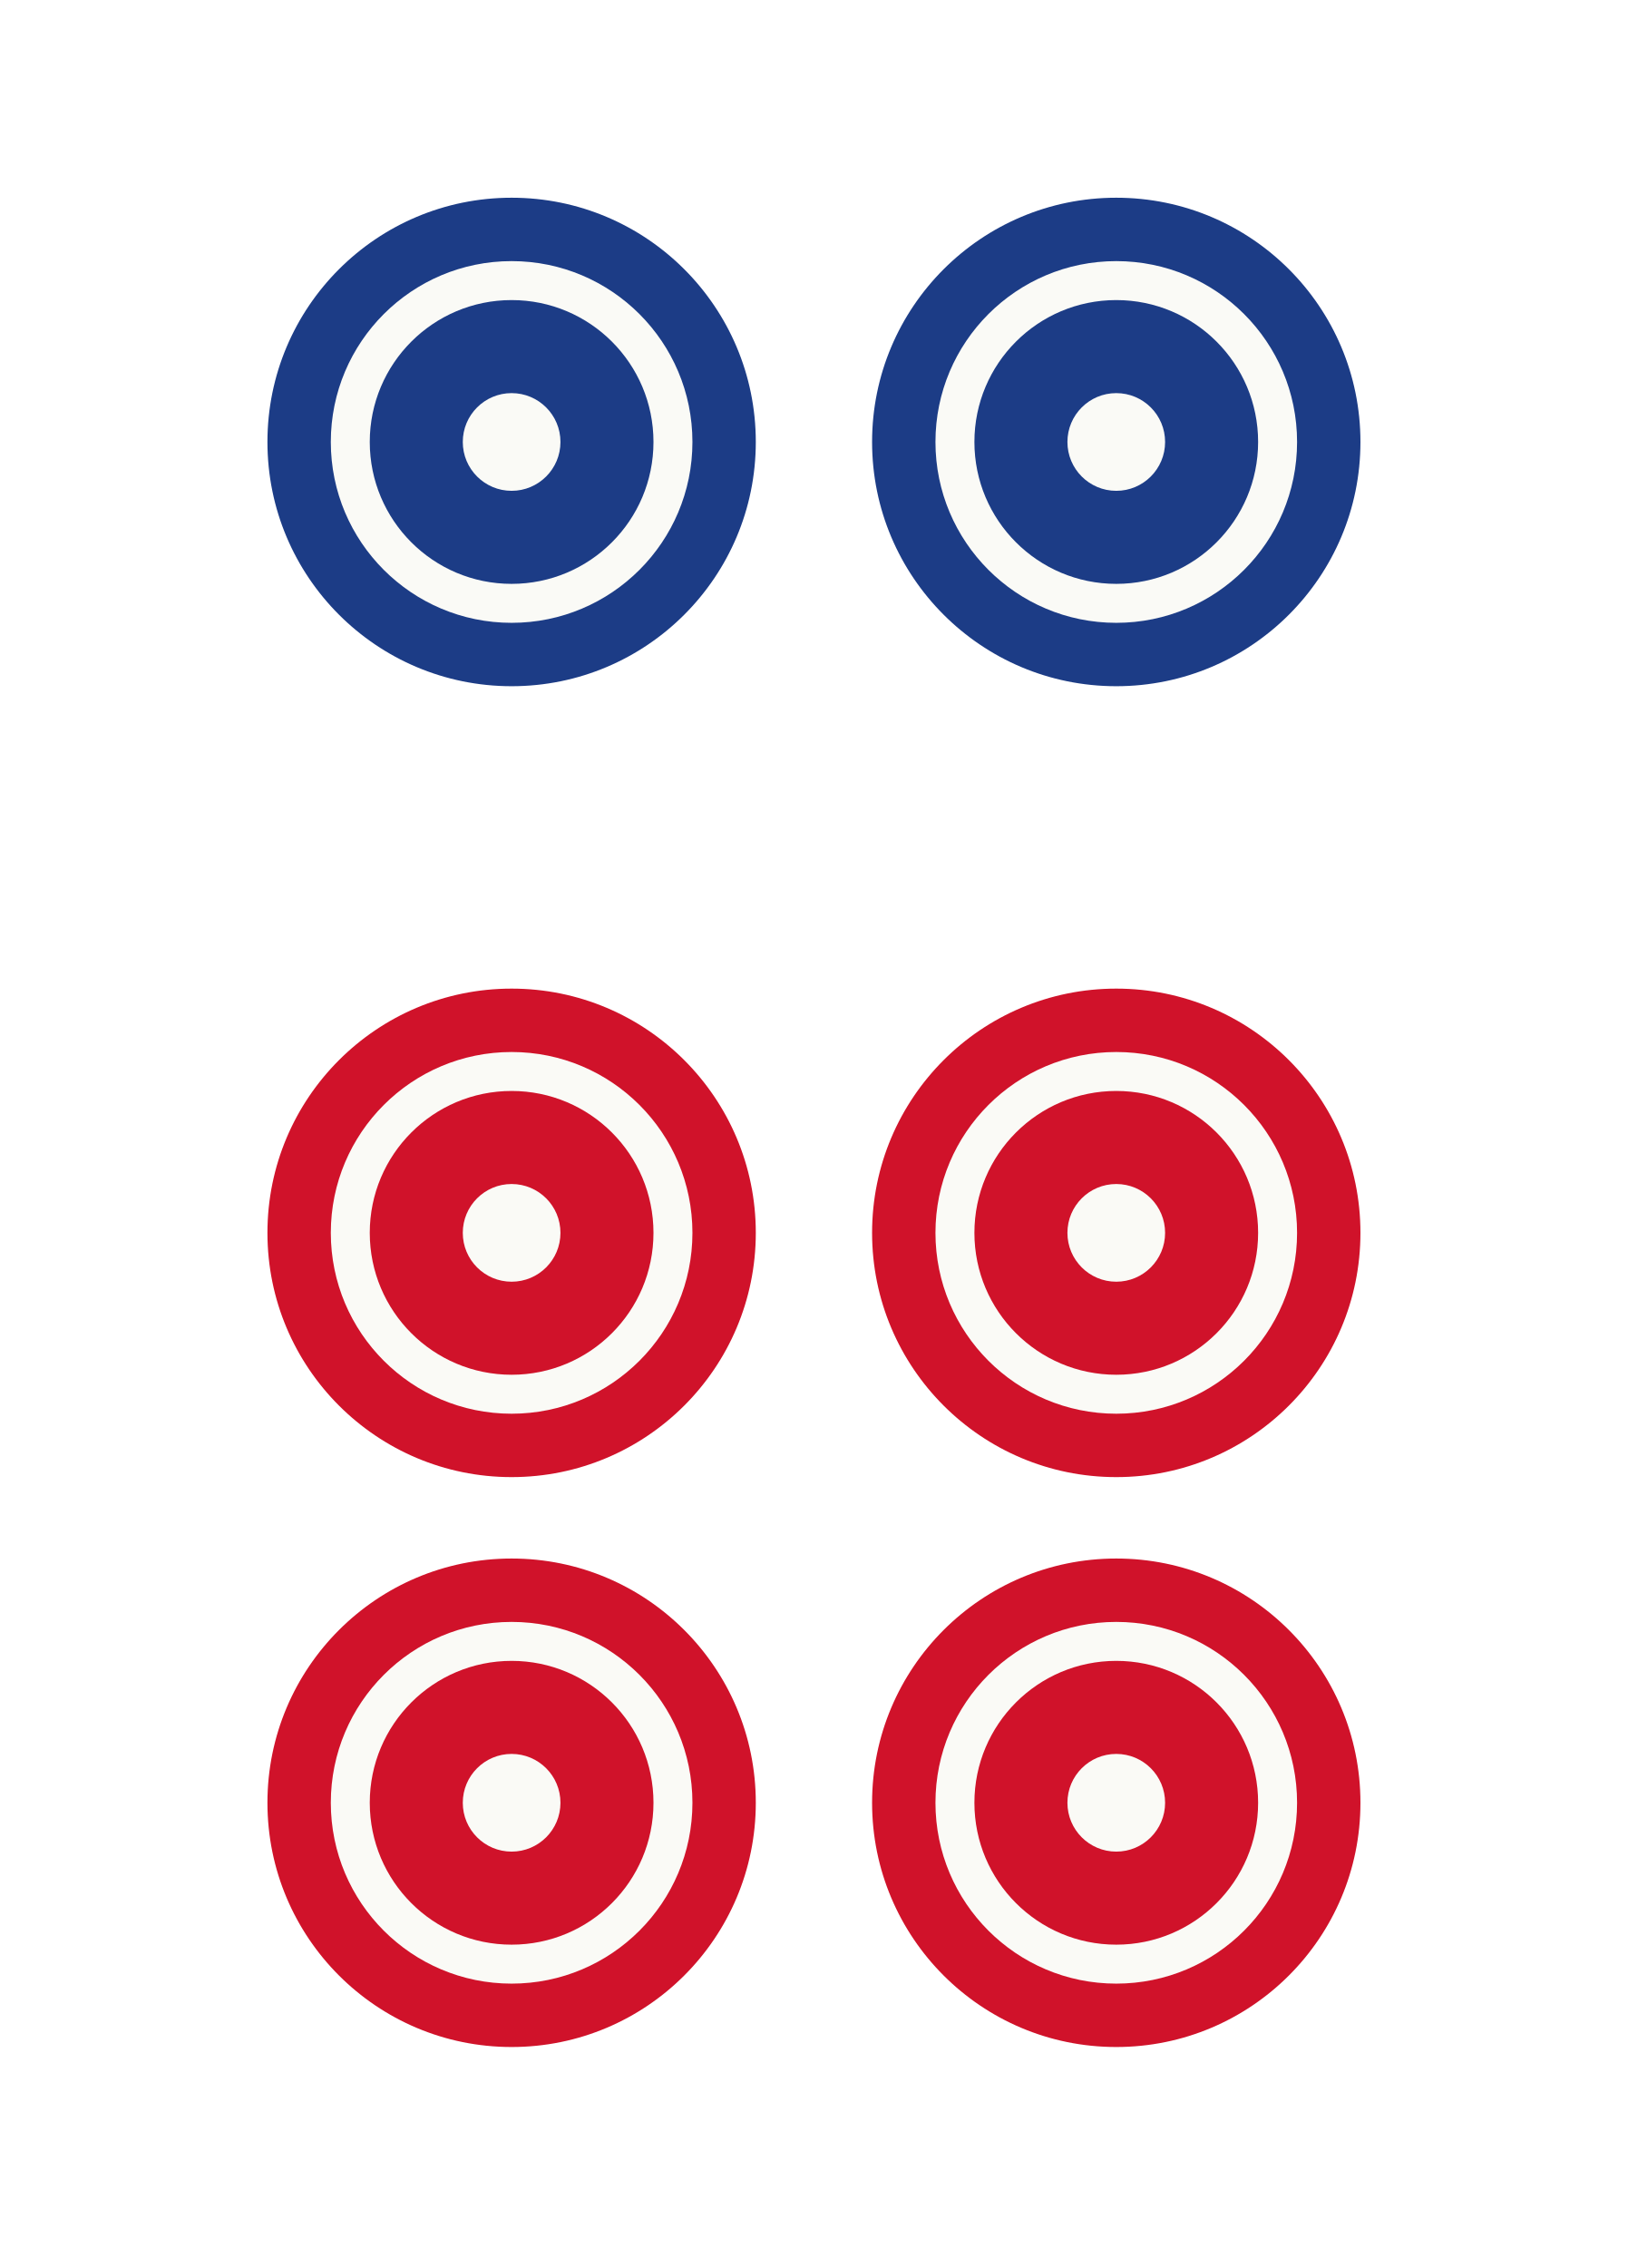
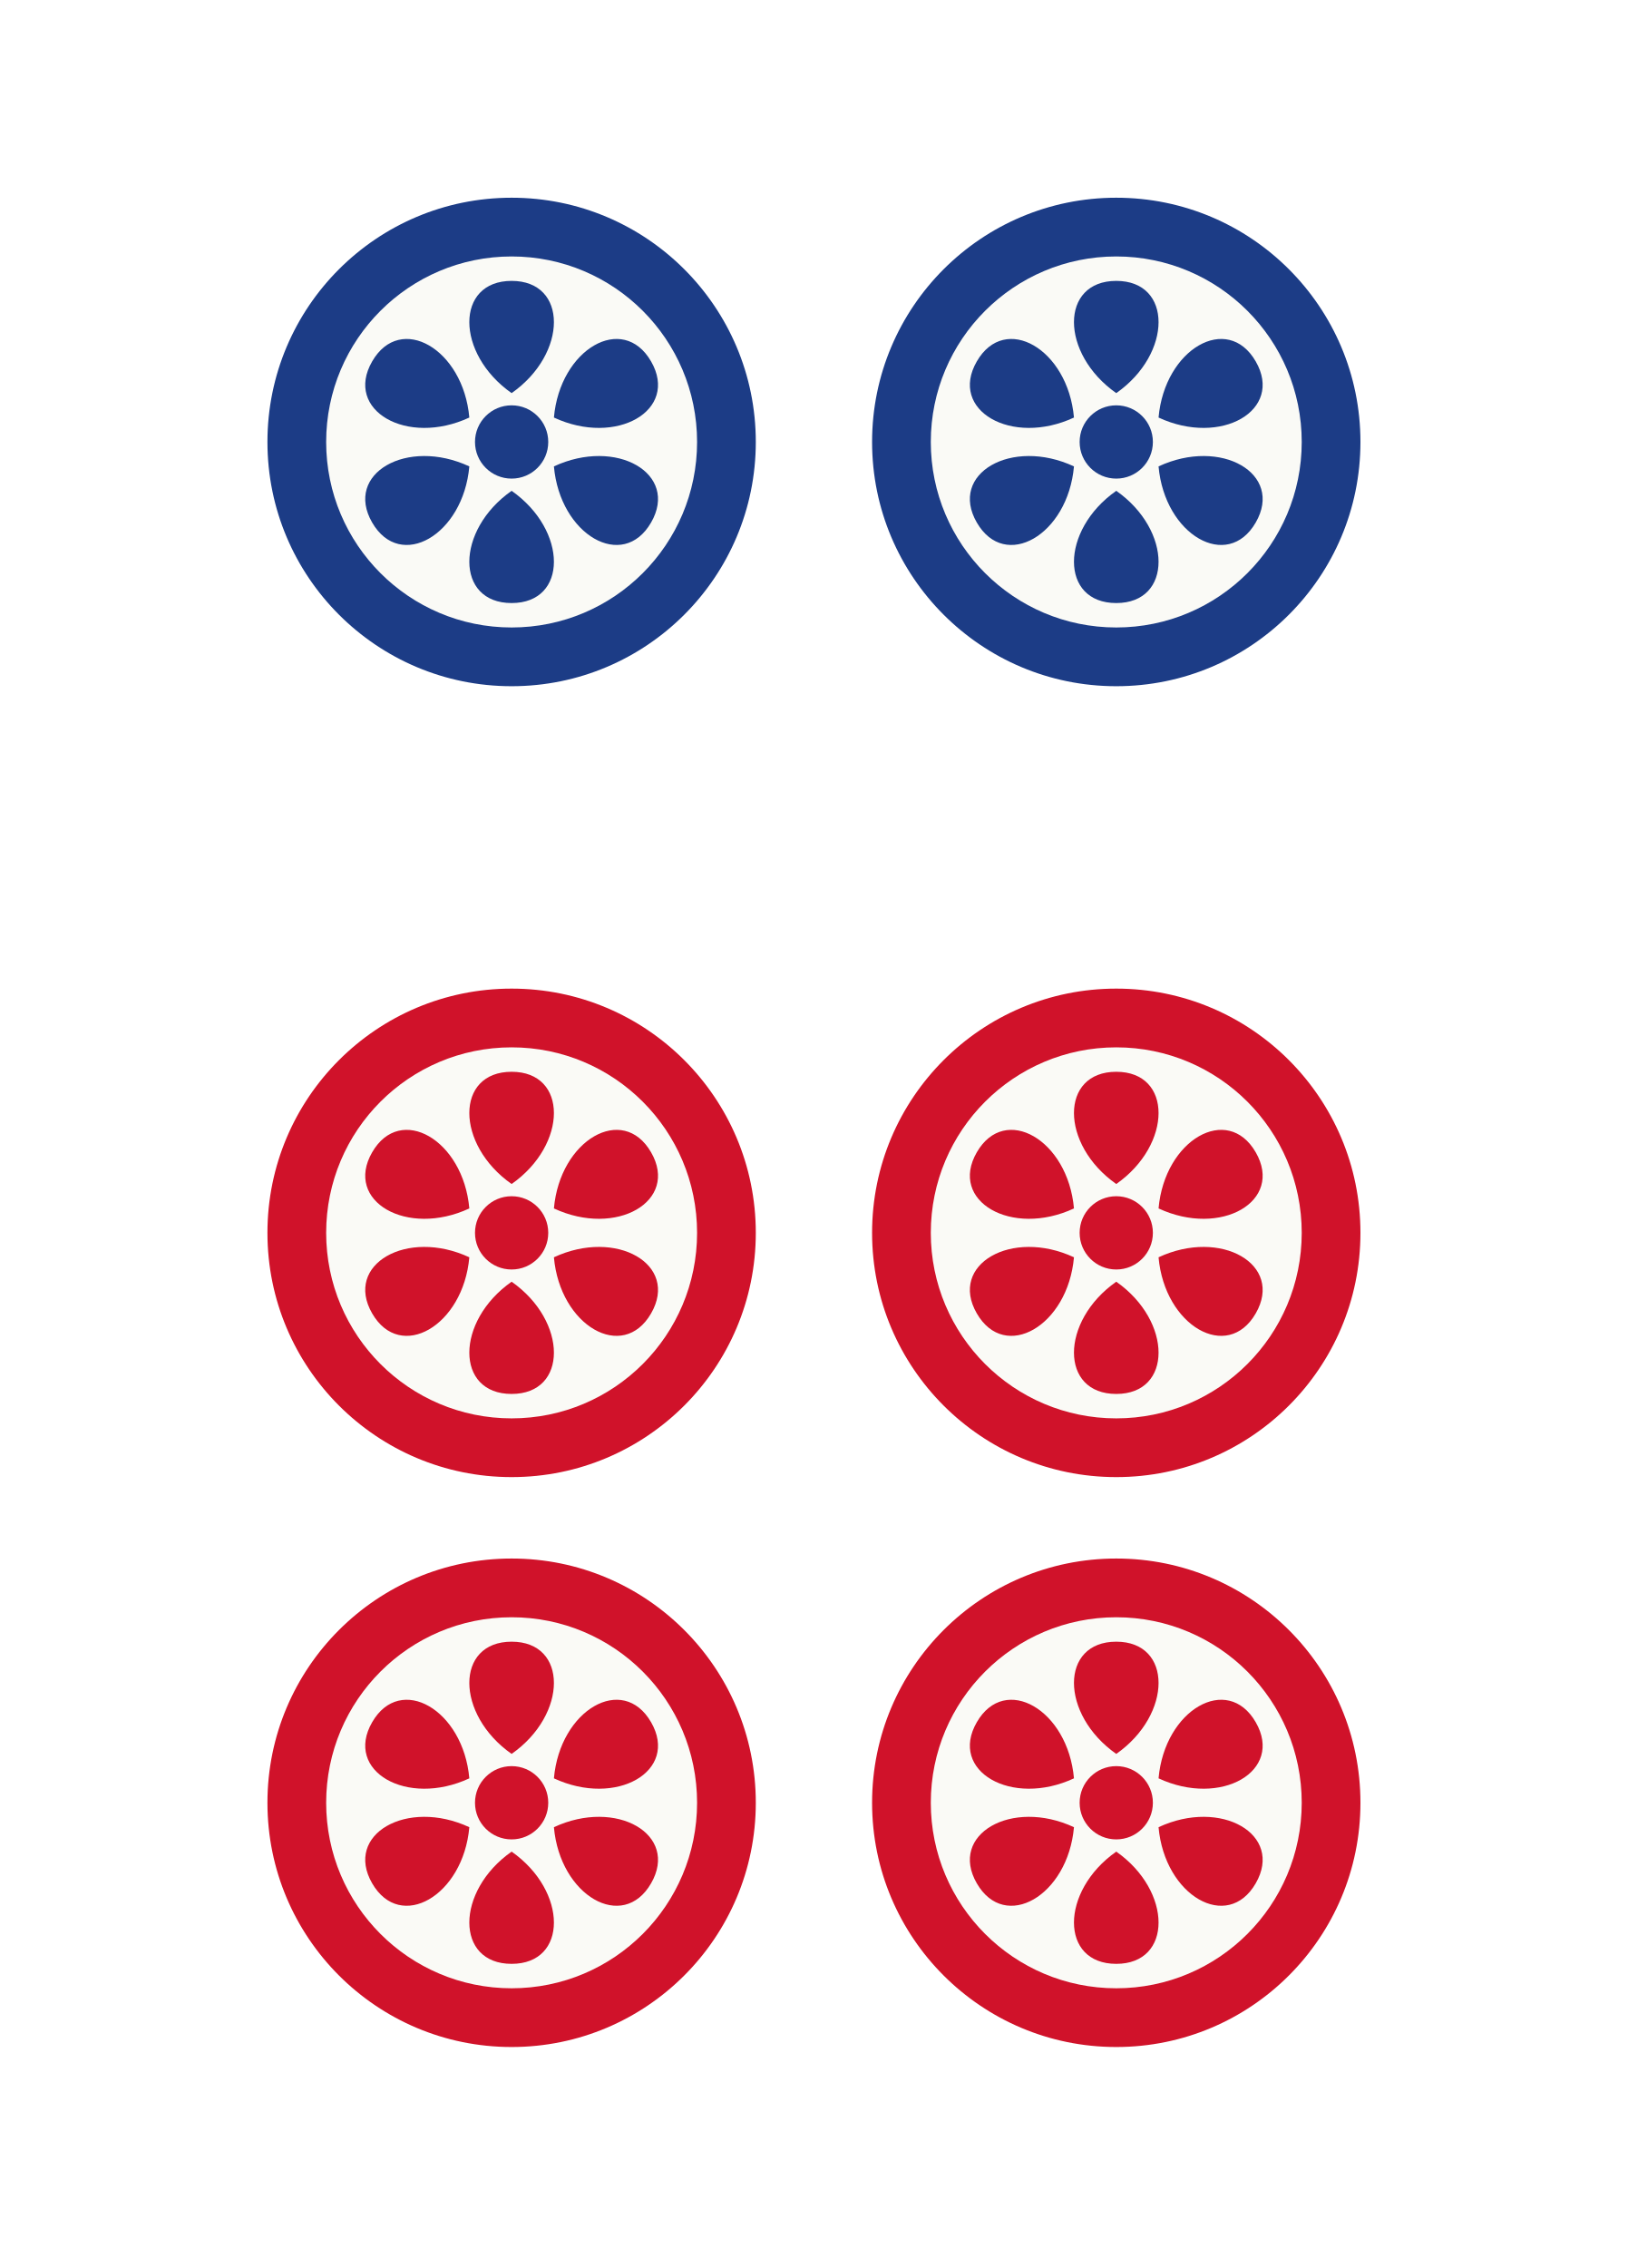
<svg xmlns="http://www.w3.org/2000/svg" viewBox="0 0 280 390" width="280" height="390">
  <circle cx="88" cy="76" r="42" fill="#1c3c86" />
-   <circle cx="88" cy="76" r="31.1" fill="#fafaf6" />
-   <circle cx="88" cy="76" r="24.4" fill="#1c3c86" />
-   <circle cx="88" cy="76" r="8.4" fill="#fafaf6" />
+   <circle cx="88" cy="76" r="31.9" fill="#fafaf6" />
+   <path d="M8.4 0 C15.2 -9.7 27.7 -9.7 27.7 0 C27.7 9.7 15.2 9.7 8.4 0 Z" fill="#1c3c86" transform="translate(88 76) rotate(30)" />
+   <path d="M8.4 0 C15.2 -9.7 27.7 -9.7 27.7 0 C27.7 9.7 15.2 9.7 8.4 0 Z" fill="#1c3c86" transform="translate(88 76) rotate(90)" />
+   <path d="M8.4 0 C15.2 -9.7 27.7 -9.7 27.7 0 C27.7 9.7 15.2 9.7 8.4 0 Z" fill="#1c3c86" transform="translate(88 76) rotate(150)" />
+   <path d="M8.4 0 C15.2 -9.7 27.7 -9.7 27.7 0 C27.7 9.7 15.2 9.7 8.4 0 Z" fill="#1c3c86" transform="translate(88 76) rotate(210)" />
+   <path d="M8.4 0 C15.2 -9.7 27.7 -9.7 27.7 0 C27.7 9.7 15.2 9.7 8.4 0 Z" fill="#1c3c86" transform="translate(88 76) rotate(270)" />
+   <path d="M8.4 0 C15.2 -9.7 27.7 -9.7 27.7 0 C27.7 9.7 15.2 9.7 8.4 0 Z" fill="#1c3c86" transform="translate(88 76) rotate(330)" />
+   <circle cx="88" cy="76" r="6.3" fill="#1c3c86" />
  <circle cx="192" cy="76" r="42" fill="#1c3c86" />
-   <circle cx="192" cy="76" r="31.1" fill="#fafaf6" />
-   <circle cx="192" cy="76" r="24.4" fill="#1c3c86" />
-   <circle cx="192" cy="76" r="8.4" fill="#fafaf6" />
+   <circle cx="192" cy="76" r="31.9" fill="#fafaf6" />
+   <path d="M8.4 0 C15.2 -9.7 27.7 -9.7 27.7 0 C27.7 9.7 15.2 9.7 8.4 0 Z" fill="#1c3c86" transform="translate(192 76) rotate(30)" />
+   <path d="M8.4 0 C15.2 -9.7 27.7 -9.7 27.7 0 C27.7 9.7 15.2 9.7 8.4 0 Z" fill="#1c3c86" transform="translate(192 76) rotate(90)" />
+   <path d="M8.4 0 C15.2 -9.7 27.7 -9.7 27.7 0 C27.7 9.7 15.2 9.7 8.4 0 Z" fill="#1c3c86" transform="translate(192 76) rotate(150)" />
+   <path d="M8.4 0 C15.2 -9.7 27.7 -9.7 27.7 0 C27.7 9.7 15.2 9.7 8.4 0 Z" fill="#1c3c86" transform="translate(192 76) rotate(210)" />
+   <path d="M8.4 0 C15.2 -9.7 27.7 -9.7 27.7 0 C27.7 9.7 15.2 9.7 8.4 0 Z" fill="#1c3c86" transform="translate(192 76) rotate(270)" />
+   <path d="M8.4 0 C15.2 -9.7 27.7 -9.7 27.7 0 C27.7 9.7 15.2 9.7 8.4 0 Z" fill="#1c3c86" transform="translate(192 76) rotate(330)" />
+   <circle cx="192" cy="76" r="6.3" fill="#1c3c86" />
  <circle cx="88" cy="212" r="42" fill="#d0122a" />
-   <circle cx="88" cy="212" r="31.1" fill="#fafaf6" />
-   <circle cx="88" cy="212" r="24.4" fill="#d0122a" />
-   <circle cx="88" cy="212" r="8.4" fill="#fafaf6" />
+   <circle cx="88" cy="212" r="31.9" fill="#fafaf6" />
+   <path d="M8.4 0 C15.2 -9.7 27.7 -9.7 27.7 0 C27.7 9.7 15.2 9.7 8.4 0 Z" fill="#d0122a" transform="translate(88 212) rotate(30)" />
+   <path d="M8.4 0 C15.2 -9.7 27.7 -9.7 27.7 0 C27.7 9.7 15.2 9.7 8.4 0 Z" fill="#d0122a" transform="translate(88 212) rotate(90)" />
+   <path d="M8.4 0 C15.2 -9.7 27.7 -9.7 27.7 0 C27.7 9.7 15.2 9.7 8.4 0 Z" fill="#d0122a" transform="translate(88 212) rotate(150)" />
+   <path d="M8.4 0 C15.2 -9.7 27.7 -9.7 27.7 0 C27.7 9.7 15.2 9.7 8.4 0 Z" fill="#d0122a" transform="translate(88 212) rotate(210)" />
+   <path d="M8.4 0 C15.2 -9.7 27.7 -9.7 27.7 0 C27.7 9.7 15.2 9.7 8.4 0 Z" fill="#d0122a" transform="translate(88 212) rotate(270)" />
+   <path d="M8.4 0 C15.2 -9.7 27.7 -9.7 27.7 0 C27.7 9.7 15.2 9.7 8.4 0 Z" fill="#d0122a" transform="translate(88 212) rotate(330)" />
+   <circle cx="88" cy="212" r="6.3" fill="#d0122a" />
  <circle cx="192" cy="212" r="42" fill="#d0122a" />
-   <circle cx="192" cy="212" r="31.1" fill="#fafaf6" />
-   <circle cx="192" cy="212" r="24.4" fill="#d0122a" />
-   <circle cx="192" cy="212" r="8.4" fill="#fafaf6" />
+   <circle cx="192" cy="212" r="31.9" fill="#fafaf6" />
+   <path d="M8.4 0 C15.2 -9.7 27.7 -9.7 27.7 0 C27.7 9.7 15.2 9.7 8.4 0 Z" fill="#d0122a" transform="translate(192 212) rotate(30)" />
+   <path d="M8.4 0 C15.2 -9.7 27.7 -9.7 27.7 0 C27.7 9.7 15.2 9.7 8.4 0 Z" fill="#d0122a" transform="translate(192 212) rotate(90)" />
+   <path d="M8.4 0 C15.2 -9.7 27.7 -9.7 27.7 0 C27.7 9.7 15.2 9.7 8.4 0 Z" fill="#d0122a" transform="translate(192 212) rotate(150)" />
+   <path d="M8.4 0 C15.2 -9.7 27.7 -9.7 27.7 0 C27.7 9.7 15.2 9.7 8.4 0 Z" fill="#d0122a" transform="translate(192 212) rotate(210)" />
+   <path d="M8.4 0 C15.2 -9.7 27.7 -9.7 27.7 0 C27.7 9.7 15.2 9.7 8.4 0 Z" fill="#d0122a" transform="translate(192 212) rotate(270)" />
+   <path d="M8.4 0 C15.2 -9.7 27.7 -9.7 27.7 0 C27.7 9.7 15.2 9.7 8.4 0 Z" fill="#d0122a" transform="translate(192 212) rotate(330)" />
+   <circle cx="192" cy="212" r="6.3" fill="#d0122a" />
  <circle cx="88" cy="310" r="42" fill="#d0122a" />
-   <circle cx="88" cy="310" r="31.1" fill="#fafaf6" />
-   <circle cx="88" cy="310" r="24.4" fill="#d0122a" />
-   <circle cx="88" cy="310" r="8.4" fill="#fafaf6" />
+   <circle cx="88" cy="310" r="31.9" fill="#fafaf6" />
+   <path d="M8.4 0 C15.2 -9.7 27.7 -9.7 27.7 0 C27.7 9.7 15.2 9.7 8.4 0 Z" fill="#d0122a" transform="translate(88 310) rotate(30)" />
+   <path d="M8.4 0 C15.2 -9.7 27.7 -9.7 27.7 0 C27.7 9.7 15.2 9.7 8.4 0 Z" fill="#d0122a" transform="translate(88 310) rotate(90)" />
+   <path d="M8.4 0 C15.2 -9.7 27.7 -9.7 27.7 0 C27.7 9.7 15.2 9.7 8.4 0 Z" fill="#d0122a" transform="translate(88 310) rotate(150)" />
+   <path d="M8.4 0 C15.2 -9.7 27.7 -9.7 27.7 0 C27.7 9.7 15.2 9.7 8.4 0 Z" fill="#d0122a" transform="translate(88 310) rotate(210)" />
+   <path d="M8.4 0 C15.2 -9.7 27.7 -9.7 27.7 0 C27.7 9.7 15.2 9.7 8.4 0 Z" fill="#d0122a" transform="translate(88 310) rotate(270)" />
+   <path d="M8.4 0 C15.2 -9.7 27.7 -9.7 27.7 0 C27.7 9.7 15.2 9.7 8.4 0 Z" fill="#d0122a" transform="translate(88 310) rotate(330)" />
+   <circle cx="88" cy="310" r="6.3" fill="#d0122a" />
  <circle cx="192" cy="310" r="42" fill="#d0122a" />
-   <circle cx="192" cy="310" r="31.1" fill="#fafaf6" />
-   <circle cx="192" cy="310" r="24.4" fill="#d0122a" />
-   <circle cx="192" cy="310" r="8.4" fill="#fafaf6" />
+   <circle cx="192" cy="310" r="31.9" fill="#fafaf6" />
+   <path d="M8.4 0 C15.2 -9.7 27.7 -9.7 27.7 0 C27.7 9.7 15.2 9.7 8.4 0 Z" fill="#d0122a" transform="translate(192 310) rotate(30)" />
+   <path d="M8.4 0 C15.2 -9.7 27.7 -9.7 27.7 0 C27.7 9.7 15.2 9.7 8.4 0 Z" fill="#d0122a" transform="translate(192 310) rotate(90)" />
+   <path d="M8.4 0 C15.2 -9.7 27.7 -9.7 27.7 0 C27.7 9.7 15.2 9.7 8.4 0 Z" fill="#d0122a" transform="translate(192 310) rotate(150)" />
+   <path d="M8.4 0 C15.2 -9.7 27.7 -9.7 27.7 0 C27.7 9.7 15.2 9.7 8.4 0 Z" fill="#d0122a" transform="translate(192 310) rotate(210)" />
+   <path d="M8.4 0 C15.2 -9.7 27.7 -9.7 27.7 0 C27.7 9.7 15.2 9.7 8.4 0 Z" fill="#d0122a" transform="translate(192 310) rotate(270)" />
+   <path d="M8.4 0 C15.2 -9.7 27.7 -9.7 27.7 0 C27.7 9.7 15.2 9.7 8.4 0 Z" fill="#d0122a" transform="translate(192 310) rotate(330)" />
+   <circle cx="192" cy="310" r="6.3" fill="#d0122a" />
</svg>
